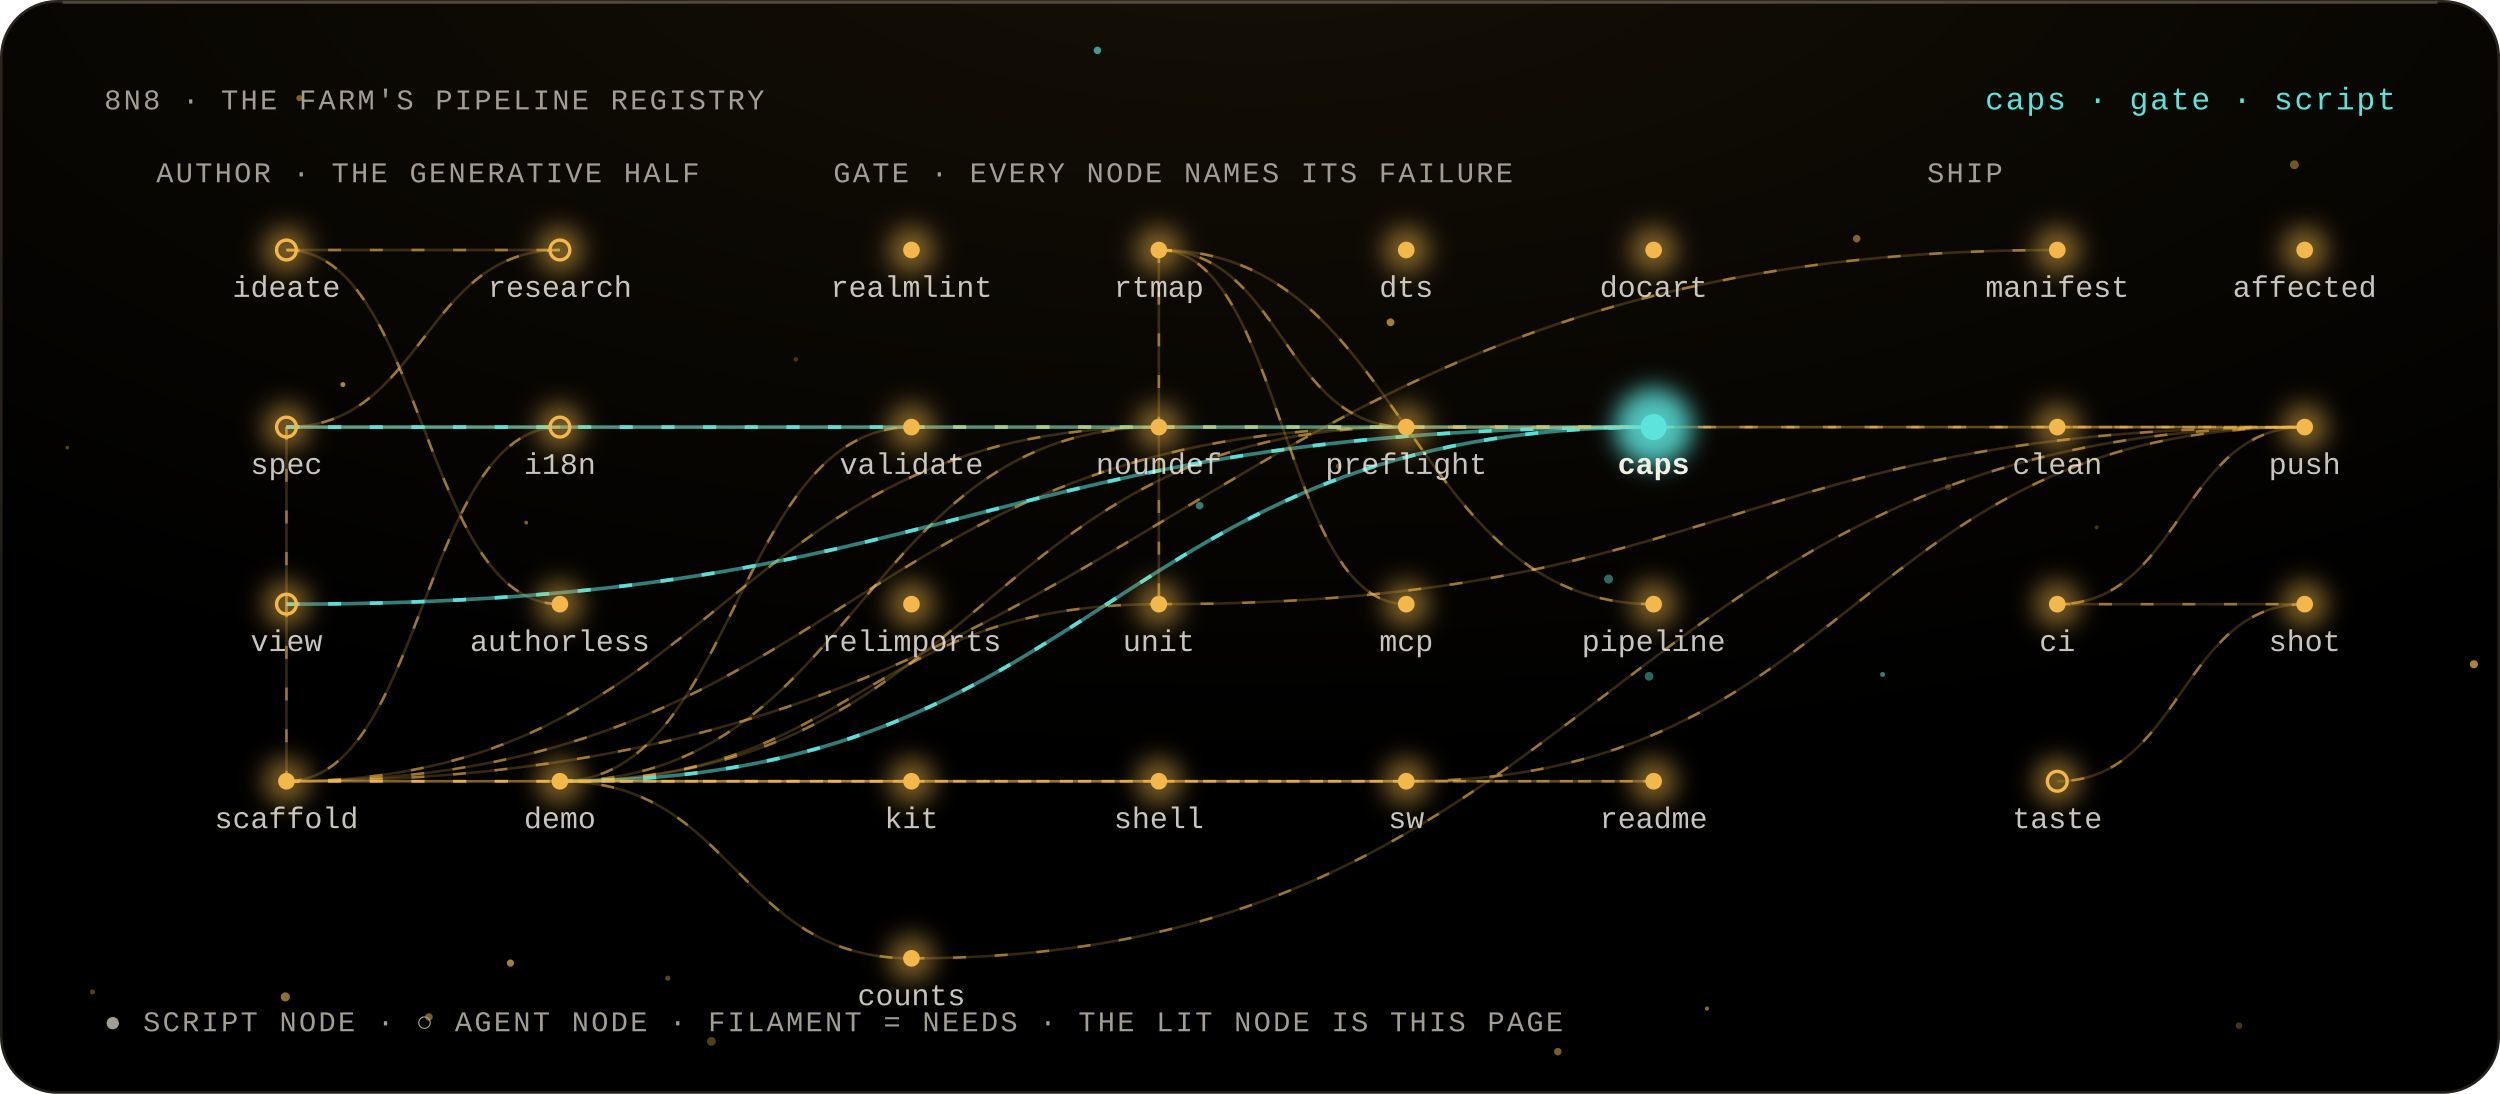
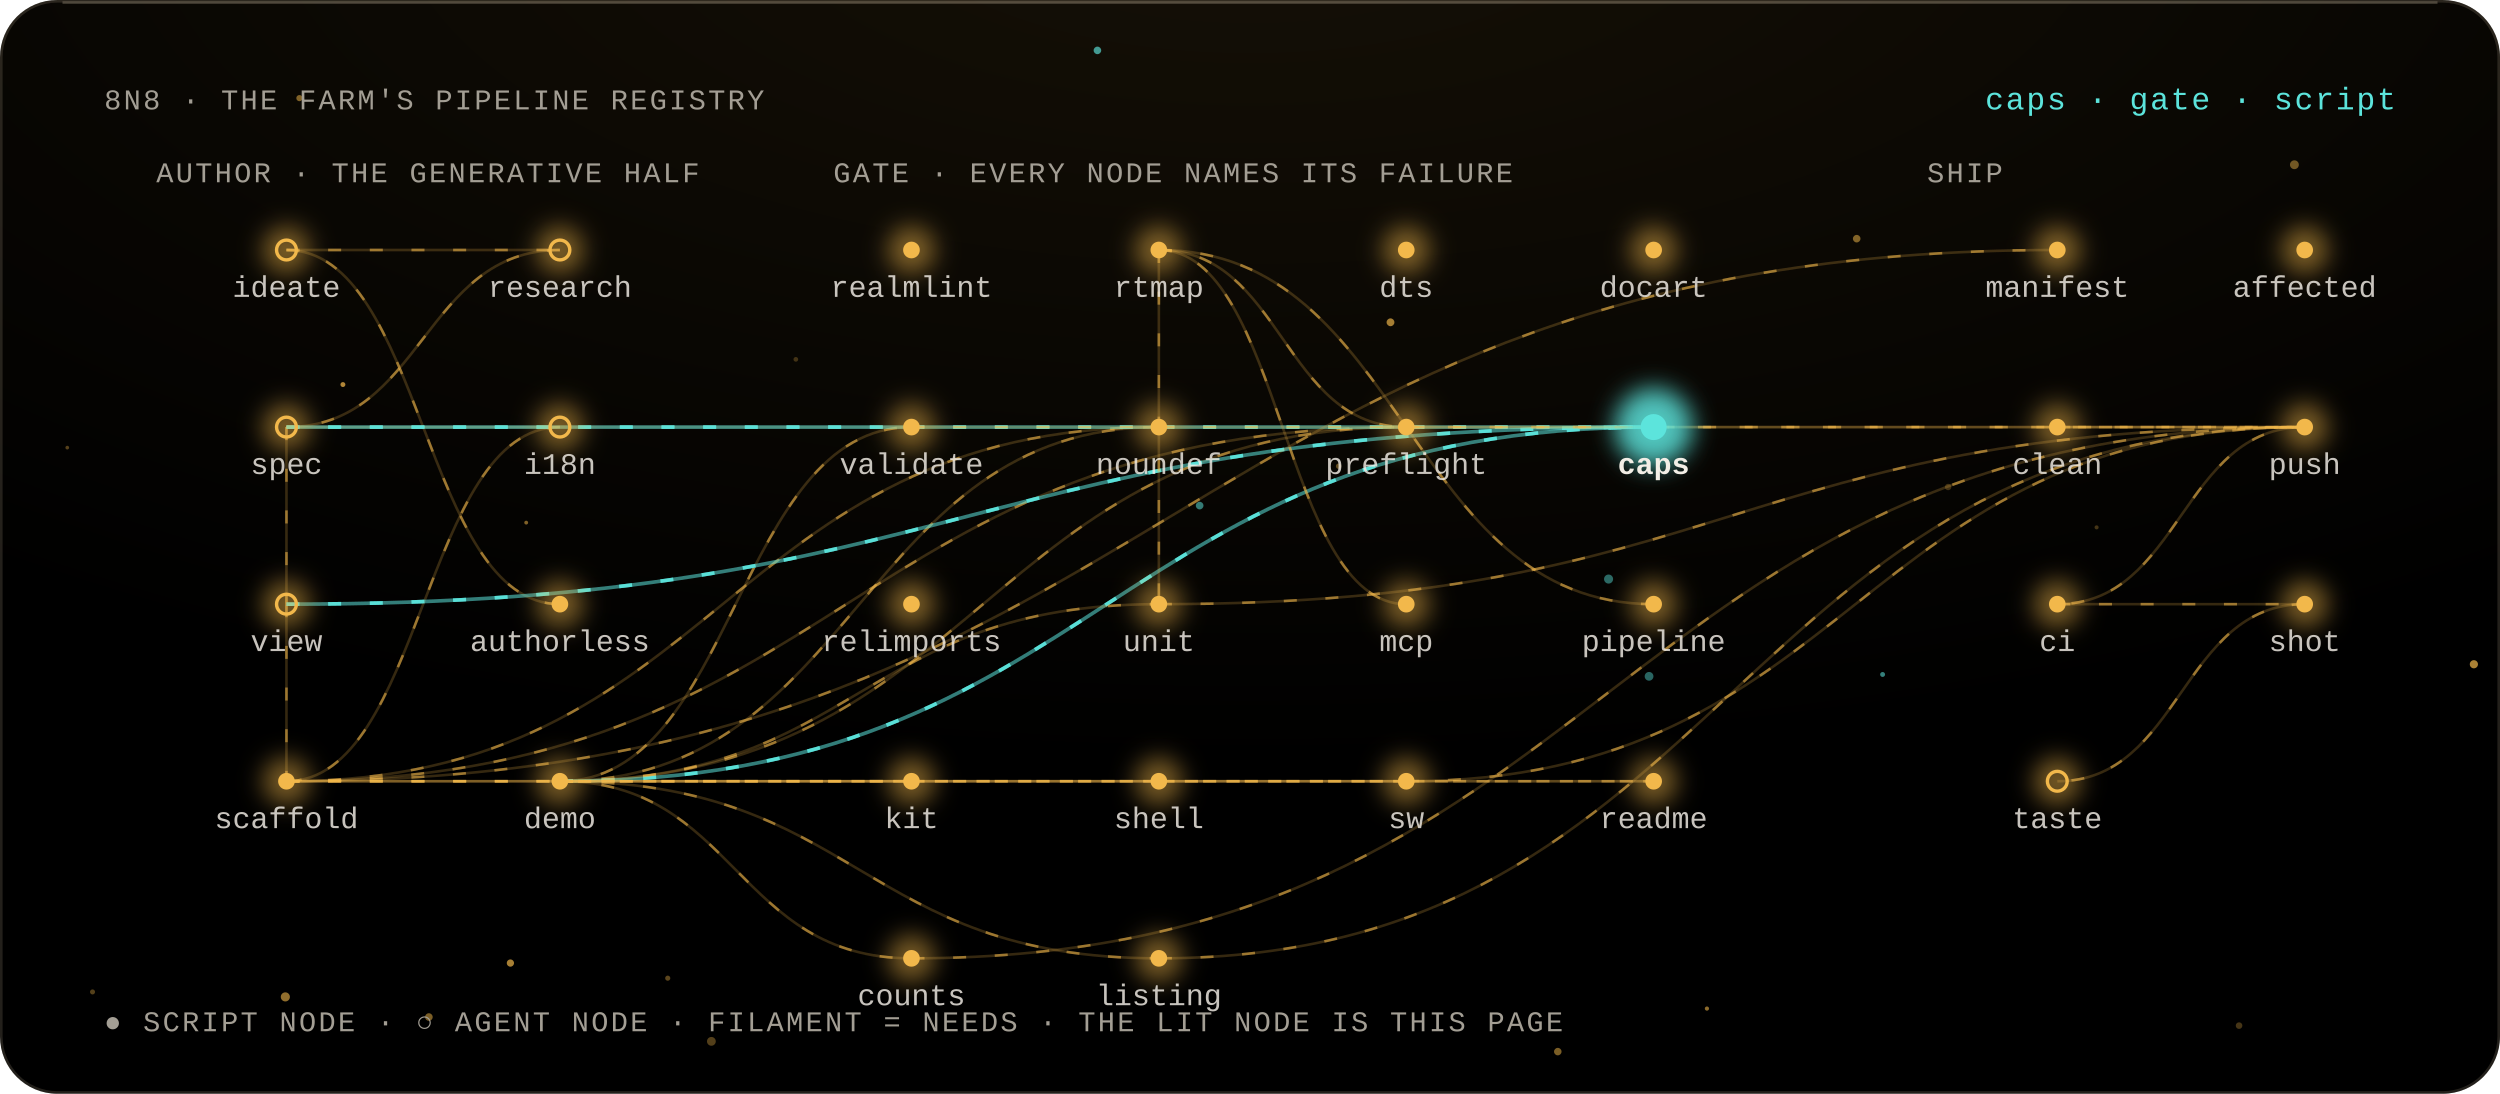
<svg xmlns="http://www.w3.org/2000/svg" viewBox="0 0 960 420" width="960" height="420" role="img" aria-labelledby="t">
  <style>
  text { font-family: 'Geist Mono', ui-monospace, 'Liberation Mono', Menlo, monospace; fill: #F2EEE6; }
  .m { fill: #A39E94; font-size: 11px; letter-spacing: .08em; }
  .l { font-size: 11.5px; }
  .h { font-size: 12px; fill: #5CE4DC; letter-spacing: .06em; }
  .flow { stroke-dasharray: 5 11; animation: flow 3s linear infinite; }
  @keyframes flow { to { stroke-dashoffset: -32; } }
  .breathe { animation: breathe 4.2s ease-in-out infinite; }
  @keyframes breathe { 50% { opacity: .38; } }
  .beat { animation: beat 2.6s ease-in-out infinite; transform-box: fill-box; transform-origin: center; }
  @keyframes beat { 50% { opacity: .55; transform: scale(1.35); } }
  .spin { transform-box: fill-box; transform-origin: center; animation: spin 48s linear infinite; }
  .spin-r { transform-box: fill-box; transform-origin: center; animation: spin 64s linear infinite reverse; }
  @keyframes spin { to { transform: rotate(360deg); } }
  @media (prefers-reduced-motion: reduce) { * { animation: none !important; } }
</style>
  <defs>
    <filter id="bloom" x="-80%" y="-80%" width="260%" height="260%">
      <feGaussianBlur stdDeviation="4.5" />
    </filter>
    <filter id="soft" x="-30%" y="-30%" width="160%" height="160%">
      <feGaussianBlur stdDeviation="1.4" />
    </filter>
    <radialGradient id="key" cx="50%" cy="-10%" r="80%">
      <stop offset="0" stop-color="#F2B84B" stop-opacity=".09" />
      <stop offset="1" stop-color="#F2B84B" stop-opacity="0" />
    </radialGradient>
    <linearGradient id="pair" x1="0" x2="1">
      <stop offset="0" stop-color="#F2B84B" />
      <stop offset="1" stop-color="#5CE4DC" />
    </linearGradient>
  </defs>
  <rect width="960" height="420" rx="22" fill="#000" />
  <rect width="960" height="420" rx="22" fill="url(#key)" />
  <rect x=".5" y=".5" width="959" height="419" rx="21.5" fill="none" stroke="rgba(255,232,196,.14)" />
  <path d="M 24 1 H 936" stroke="rgba(255,238,208,.22)" stroke-width="1" />
  <g>
    <circle cx="460.66" cy="194.15" r="1.47" fill="#5CE4DC" opacity="0.53" class="breathe" style="animation-delay:-2.09s" />
    <circle cx="598.19" cy="403.82" r="1.44" fill="#F2B84B" opacity="0.51" class="breathe" style="animation-delay:-2.44s" />
    <circle cx="655.46" cy="387.29" r="0.81" fill="#F2B84B" opacity="0.58" class="breathe" style="animation-delay:-2.02s" />
    <circle cx="421.41" cy="19.35" r="1.45" fill="#5CE4DC" opacity="0.66" class="breathe" style="animation-delay:-1.8s" />
    <circle cx="748.08" cy="187.01" r="1.23" fill="#F2B84B" opacity="0.25" class="breathe" style="animation-delay:-3.57s" />
    <circle cx="949.97" cy="255.07" r="1.57" fill="#F2B84B" opacity="0.7" class="breathe" style="animation-delay:-0.35s" />
    <circle cx="25.83" cy="171.89" r="0.71" fill="#F2B84B" opacity="0.35" class="breathe" style="animation-delay:-3.85s" />
    <circle cx="633.24" cy="259.71" r="1.68" fill="#5CE4DC" opacity="0.44" class="breathe" style="animation-delay:-2.49s" />
    <circle cx="859.8" cy="393.84" r="1.27" fill="#F2B84B" opacity="0.29" class="breathe" style="animation-delay:-3.76s" />
    <circle cx="617.69" cy="222.36" r="1.74" fill="#5CE4DC" opacity="0.45" class="breathe" style="animation-delay:-3.86s" />
    <circle cx="202.06" cy="200.69" r="0.74" fill="#F2B84B" opacity="0.52" class="breathe" style="animation-delay:-3.27s" />
    <circle cx="35.53" cy="380.9" r="0.97" fill="#F2B84B" opacity="0.35" class="breathe" style="animation-delay:-2.94s" />
    <circle cx="164.69" cy="390.54" r="1.46" fill="#F2B84B" opacity="0.51" class="breathe" style="animation-delay:-1.37s" />
    <circle cx="881.05" cy="63.26" r="1.7" fill="#F2B84B" opacity="0.45" class="breathe" style="animation-delay:-3.56s" />
    <circle cx="533.95" cy="123.76" r="1.5" fill="#F2B84B" opacity="0.67" class="breathe" style="animation-delay:-2.92s" />
    <circle cx="195.99" cy="369.81" r="1.4" fill="#F2B84B" opacity="0.69" class="breathe" style="animation-delay:-1.53s" />
    <circle cx="114.97" cy="37.68" r="1.19" fill="#F2B84B" opacity="0.51" class="breathe" style="animation-delay:-1.48s" />
    <circle cx="712.97" cy="91.65" r="1.45" fill="#F2B84B" opacity="0.52" class="breathe" style="animation-delay:-3.02s" />
    <circle cx="305.6" cy="137.99" r="0.9" fill="#F2B84B" opacity="0.25" class="breathe" style="animation-delay:-4.02s" />
    <circle cx="805.09" cy="202.51" r="0.78" fill="#F2B84B" opacity="0.28" class="breathe" style="animation-delay:-4.17s" />
    <circle cx="273.17" cy="399.88" r="1.69" fill="#F2B84B" opacity="0.34" class="breathe" style="animation-delay:-1.24s" />
    <circle cx="256.41" cy="375.62" r="0.99" fill="#F2B84B" opacity="0.38" class="breathe" style="animation-delay:-3.11s" />
    <circle cx="722.92" cy="259" r="0.95" fill="#5CE4DC" opacity="0.56" class="breathe" style="animation-delay:-1.61s" />
    <circle cx="131.68" cy="147.67" r="0.95" fill="#F2B84B" opacity="0.72" class="breathe" style="animation-delay:-2.57s" />
    <circle cx="109.57" cy="382.81" r="1.75" fill="#F2B84B" opacity="0.6" class="breathe" style="animation-delay:-3.92s" />
    <circle cx="514.02" cy="179.02" r="1.04" fill="#F2B84B" opacity="0.39" class="breathe" style="animation-delay:-3.77s" />
  </g>
  <text x="40" y="42" class="m" text-anchor="start">8N8 · THE FARM'S PIPELINE REGISTRY</text>
  <text x="920" y="42" class="h" text-anchor="end">caps · gate · script</text>
  <text x="60" y="70" class="m" text-anchor="start">AUTHOR · THE GENERATIVE HALF</text>
  <text x="320" y="70" class="m" text-anchor="start">GATE · EVERY NODE NAMES ITS FAILURE</text>
  <text x="740" y="70" class="m" text-anchor="start">SHIP</text>
  <path d="M 110 96 C 162.5 96, 162.5 96, 215 96" fill="none" stroke="#F2B84B" stroke-opacity="0.22" stroke-width="1" />
  <path d="M 110 96 C 162.5 96, 162.5 96, 215 96" fill="none" stroke="#F2B84B" stroke-opacity="0.55" stroke-width="1" class="flow" />
  <path d="M 215 96 C 162.5 96, 162.5 164, 110 164" fill="none" stroke="#F2B84B" stroke-opacity="0.22" stroke-width="1" />
  <path d="M 215 96 C 162.5 96, 162.5 164, 110 164" fill="none" stroke="#F2B84B" stroke-opacity="0.55" stroke-width="1" class="flow" />
  <path d="M 110 164 C 162.5 164, 162.5 164, 215 164" fill="none" stroke="#F2B84B" stroke-opacity="0.22" stroke-width="1" />
  <path d="M 110 164 C 162.5 164, 162.5 164, 215 164" fill="none" stroke="#F2B84B" stroke-opacity="0.55" stroke-width="1" class="flow" />
  <path d="M 110 164 C 110 164, 110 232, 110 232" fill="none" stroke="#F2B84B" stroke-opacity="0.22" stroke-width="1" />
  <path d="M 110 164 C 110 164, 110 232, 110 232" fill="none" stroke="#F2B84B" stroke-opacity="0.55" stroke-width="1" class="flow" />
  <path d="M 110 96 C 162.5 96, 162.5 232, 215 232" fill="none" stroke="#F2B84B" stroke-opacity="0.22" stroke-width="1" />
  <path d="M 110 96 C 162.5 96, 162.5 232, 215 232" fill="none" stroke="#F2B84B" stroke-opacity="0.55" stroke-width="1" class="flow" />
  <path d="M 110 232 C 110 232, 110 300, 110 300" fill="none" stroke="#F2B84B" stroke-opacity="0.22" stroke-width="1" />
  <path d="M 110 232 C 110 232, 110 300, 110 300" fill="none" stroke="#F2B84B" stroke-opacity="0.55" stroke-width="1" class="flow" />
  <path d="M 215 164 C 162.5 164, 162.5 300, 110 300" fill="none" stroke="#F2B84B" stroke-opacity="0.22" stroke-width="1" />
  <path d="M 215 164 C 162.5 164, 162.5 300, 110 300" fill="none" stroke="#F2B84B" stroke-opacity="0.55" stroke-width="1" class="flow" />
  <path d="M 110 164 C 230 164, 230 164, 350 164" fill="none" stroke="#F2B84B" stroke-opacity="0.22" stroke-width="1" />
  <path d="M 110 164 C 230 164, 230 164, 350 164" fill="none" stroke="#F2B84B" stroke-opacity="0.55" stroke-width="1" class="flow" />
  <path d="M 215 300 C 282.5 300, 282.5 164, 350 164" fill="none" stroke="#F2B84B" stroke-opacity="0.22" stroke-width="1" />
  <path d="M 215 300 C 282.5 300, 282.5 164, 350 164" fill="none" stroke="#F2B84B" stroke-opacity="0.55" stroke-width="1" class="flow" />
  <path d="M 110 300 C 277.5 300, 277.5 164, 445 164" fill="none" stroke="#F2B84B" stroke-opacity="0.22" stroke-width="1" />
  <path d="M 110 300 C 277.5 300, 277.5 164, 445 164" fill="none" stroke="#F2B84B" stroke-opacity="0.55" stroke-width="1" class="flow" />
  <path d="M 215 300 C 330 300, 330 164, 445 164" fill="none" stroke="#F2B84B" stroke-opacity="0.22" stroke-width="1" />
  <path d="M 215 300 C 330 300, 330 164, 445 164" fill="none" stroke="#F2B84B" stroke-opacity="0.55" stroke-width="1" class="flow" />
  <path d="M 110 300 C 325 300, 325 164, 540 164" fill="none" stroke="#F2B84B" stroke-opacity="0.22" stroke-width="1" />
  <path d="M 110 300 C 325 300, 325 164, 540 164" fill="none" stroke="#F2B84B" stroke-opacity="0.55" stroke-width="1" class="flow" />
  <path d="M 215 300 C 377.5 300, 377.5 164, 540 164" fill="none" stroke="#F2B84B" stroke-opacity="0.22" stroke-width="1" />
  <path d="M 215 300 C 377.5 300, 377.5 164, 540 164" fill="none" stroke="#F2B84B" stroke-opacity="0.55" stroke-width="1" class="flow" />
  <path d="M 445 96 C 492.5 96, 492.5 164, 540 164" fill="none" stroke="#F2B84B" stroke-opacity="0.22" stroke-width="1" />
  <path d="M 445 96 C 492.5 96, 492.5 164, 540 164" fill="none" stroke="#F2B84B" stroke-opacity="0.55" stroke-width="1" class="flow" />
  <path d="M 110 164 C 372.5 164, 372.5 164, 635 164" fill="none" stroke="#5CE4DC" stroke-opacity="0.55" stroke-width="1.4" />
  <path d="M 110 164 C 372.5 164, 372.5 164, 635 164" fill="none" stroke="#5CE4DC" stroke-opacity="0.95" stroke-width="1.4" class="flow" />
  <path d="M 110 232 C 372.5 232, 372.5 164, 635 164" fill="none" stroke="#5CE4DC" stroke-opacity="0.55" stroke-width="1.4" />
  <path d="M 110 232 C 372.5 232, 372.5 164, 635 164" fill="none" stroke="#5CE4DC" stroke-opacity="0.95" stroke-width="1.4" class="flow" />
  <path d="M 215 300 C 425 300, 425 164, 635 164" fill="none" stroke="#5CE4DC" stroke-opacity="0.55" stroke-width="1.4" />
  <path d="M 215 300 C 425 300, 425 164, 635 164" fill="none" stroke="#5CE4DC" stroke-opacity="0.95" stroke-width="1.4" class="flow" />
  <path d="M 215 300 C 330 300, 330 232, 445 232" fill="none" stroke="#F2B84B" stroke-opacity="0.22" stroke-width="1" />
  <path d="M 215 300 C 330 300, 330 232, 445 232" fill="none" stroke="#F2B84B" stroke-opacity="0.55" stroke-width="1" class="flow" />
  <path d="M 445 96 C 445 96, 445 232, 445 232" fill="none" stroke="#F2B84B" stroke-opacity="0.22" stroke-width="1" />
  <path d="M 445 96 C 445 96, 445 232, 445 232" fill="none" stroke="#F2B84B" stroke-opacity="0.55" stroke-width="1" class="flow" />
  <path d="M 445 96 C 492.5 96, 492.5 232, 540 232" fill="none" stroke="#F2B84B" stroke-opacity="0.22" stroke-width="1" />
  <path d="M 445 96 C 492.5 96, 492.5 232, 540 232" fill="none" stroke="#F2B84B" stroke-opacity="0.55" stroke-width="1" class="flow" />
  <path d="M 445 96 C 540 96, 540 232, 635 232" fill="none" stroke="#F2B84B" stroke-opacity="0.22" stroke-width="1" />
  <path d="M 445 96 C 540 96, 540 232, 635 232" fill="none" stroke="#F2B84B" stroke-opacity="0.55" stroke-width="1" class="flow" />
  <path d="M 110 300 C 230 300, 230 300, 350 300" fill="none" stroke="#F2B84B" stroke-opacity="0.22" stroke-width="1" />
  <path d="M 110 300 C 230 300, 230 300, 350 300" fill="none" stroke="#F2B84B" stroke-opacity="0.55" stroke-width="1" class="flow" />
  <path d="M 110 300 C 325 300, 325 300, 540 300" fill="none" stroke="#F2B84B" stroke-opacity="0.22" stroke-width="1" />
  <path d="M 110 300 C 325 300, 325 300, 540 300" fill="none" stroke="#F2B84B" stroke-opacity="0.55" stroke-width="1" class="flow" />
  <path d="M 215 300 C 377.5 300, 377.5 300, 540 300" fill="none" stroke="#F2B84B" stroke-opacity="0.22" stroke-width="1" />
  <path d="M 215 300 C 377.5 300, 377.5 300, 540 300" fill="none" stroke="#F2B84B" stroke-opacity="0.55" stroke-width="1" class="flow" />
  <path d="M 110 300 C 372.5 300, 372.5 300, 635 300" fill="none" stroke="#F2B84B" stroke-opacity="0.22" stroke-width="1" />
  <path d="M 110 300 C 372.5 300, 372.5 300, 635 300" fill="none" stroke="#F2B84B" stroke-opacity="0.55" stroke-width="1" class="flow" />
  <path d="M 215 300 C 425 300, 425 300, 635 300" fill="none" stroke="#F2B84B" stroke-opacity="0.22" stroke-width="1" />
  <path d="M 215 300 C 425 300, 425 300, 635 300" fill="none" stroke="#F2B84B" stroke-opacity="0.55" stroke-width="1" class="flow" />
  <path d="M 215 300 C 282.5 300, 282.5 368, 350 368" fill="none" stroke="#F2B84B" stroke-opacity="0.22" stroke-width="1" />
  <path d="M 215 300 C 282.5 300, 282.5 368, 350 368" fill="none" stroke="#F2B84B" stroke-opacity="0.55" stroke-width="1" class="flow" />
+   <path d="M 215 300 C 330 300, 330 368, 445 368" fill="none" stroke="#F2B84B" stroke-opacity="0.22" stroke-width="1" />
+   <path d="M 215 300 C 330 300, 330 368, 445 368" fill="none" stroke="#F2B84B" stroke-opacity="0.55" stroke-width="1" class="flow" />
  <path d="M 110 300 C 450 300, 450 96, 790 96" fill="none" stroke="#F2B84B" stroke-opacity="0.22" stroke-width="1" />
  <path d="M 110 300 C 450 300, 450 96, 790 96" fill="none" stroke="#F2B84B" stroke-opacity="0.55" stroke-width="1" class="flow" />
  <path d="M 350 164 C 617.5 164, 617.5 164, 885 164" fill="none" stroke="#F2B84B" stroke-opacity="0.22" stroke-width="1" />
  <path d="M 350 164 C 617.5 164, 617.5 164, 885 164" fill="none" stroke="#F2B84B" stroke-opacity="0.55" stroke-width="1" class="flow" />
  <path d="M 540 164 C 712.5 164, 712.5 164, 885 164" fill="none" stroke="#F2B84B" stroke-opacity="0.22" stroke-width="1" />
  <path d="M 540 164 C 712.5 164, 712.5 164, 885 164" fill="none" stroke="#F2B84B" stroke-opacity="0.55" stroke-width="1" class="flow" />
  <path d="M 445 232 C 665 232, 665 164, 885 164" fill="none" stroke="#F2B84B" stroke-opacity="0.22" stroke-width="1" />
  <path d="M 445 232 C 665 232, 665 164, 885 164" fill="none" stroke="#F2B84B" stroke-opacity="0.55" stroke-width="1" class="flow" />
  <path d="M 540 300 C 712.5 300, 712.5 164, 885 164" fill="none" stroke="#F2B84B" stroke-opacity="0.22" stroke-width="1" />
  <path d="M 540 300 C 712.5 300, 712.5 164, 885 164" fill="none" stroke="#F2B84B" stroke-opacity="0.55" stroke-width="1" class="flow" />
  <path d="M 350 368 C 617.5 368, 617.5 164, 885 164" fill="none" stroke="#F2B84B" stroke-opacity="0.22" stroke-width="1" />
  <path d="M 350 368 C 617.5 368, 617.5 164, 885 164" fill="none" stroke="#F2B84B" stroke-opacity="0.55" stroke-width="1" class="flow" />
+   <path d="M 445 368 C 665 368, 665 164, 885 164" fill="none" stroke="#F2B84B" stroke-opacity="0.22" stroke-width="1" />
+   <path d="M 445 368 C 665 368, 665 164, 885 164" fill="none" stroke="#F2B84B" stroke-opacity="0.55" stroke-width="1" class="flow" />
  <path d="M 790 164 C 837.5 164, 837.5 164, 885 164" fill="none" stroke="#F2B84B" stroke-opacity="0.22" stroke-width="1" />
  <path d="M 790 164 C 837.5 164, 837.5 164, 885 164" fill="none" stroke="#F2B84B" stroke-opacity="0.55" stroke-width="1" class="flow" />
  <path d="M 885 164 C 837.5 164, 837.5 232, 790 232" fill="none" stroke="#F2B84B" stroke-opacity="0.22" stroke-width="1" />
  <path d="M 885 164 C 837.5 164, 837.5 232, 790 232" fill="none" stroke="#F2B84B" stroke-opacity="0.55" stroke-width="1" class="flow" />
  <path d="M 790 232 C 837.5 232, 837.5 232, 885 232" fill="none" stroke="#F2B84B" stroke-opacity="0.22" stroke-width="1" />
  <path d="M 790 232 C 837.5 232, 837.5 232, 885 232" fill="none" stroke="#F2B84B" stroke-opacity="0.55" stroke-width="1" class="flow" />
  <path d="M 885 232 C 837.5 232, 837.5 300, 790 300" fill="none" stroke="#F2B84B" stroke-opacity="0.22" stroke-width="1" />
  <path d="M 885 232 C 837.5 232, 837.5 300, 790 300" fill="none" stroke="#F2B84B" stroke-opacity="0.55" stroke-width="1" class="flow" />
  <g>
    <circle cx="110" cy="96" r="9" fill="#F2B84B" opacity="0.5" filter="url(#bloom)" class="breathe" style="animation-delay:-0.17s" />
    <circle cx="110" cy="96" r="3.8" fill="none" stroke="#F2B84B" stroke-width="1.3" />
  </g>
  <text x="110" y="114" class="l" text-anchor="middle" fill="#F2EEE6" fill-opacity=".82">ideate</text>
  <g>
    <circle cx="215" cy="96" r="9" fill="#F2B84B" opacity="0.5" filter="url(#bloom)" class="breathe" style="animation-delay:-2.82s" />
    <circle cx="215" cy="96" r="3.8" fill="none" stroke="#F2B84B" stroke-width="1.3" />
  </g>
  <text x="215" y="114" class="l" text-anchor="middle" fill="#F2EEE6" fill-opacity=".82">research</text>
  <g>
    <circle cx="110" cy="164" r="9" fill="#F2B84B" opacity="0.5" filter="url(#bloom)" class="breathe" style="animation-delay:-1.92s" />
    <circle cx="110" cy="164" r="3.8" fill="none" stroke="#F2B84B" stroke-width="1.3" />
  </g>
  <text x="110" y="182" class="l" text-anchor="middle" fill="#F2EEE6" fill-opacity=".82">spec</text>
  <g>
    <circle cx="215" cy="164" r="9" fill="#F2B84B" opacity="0.5" filter="url(#bloom)" class="breathe" style="animation-delay:-1.85s" />
    <circle cx="215" cy="164" r="3.8" fill="none" stroke="#F2B84B" stroke-width="1.3" />
  </g>
  <text x="215" y="182" class="l" text-anchor="middle" fill="#F2EEE6" fill-opacity=".82">i18n</text>
  <g>
    <circle cx="110" cy="232" r="9" fill="#F2B84B" opacity="0.5" filter="url(#bloom)" class="breathe" style="animation-delay:-2.27s" />
    <circle cx="110" cy="232" r="3.8" fill="none" stroke="#F2B84B" stroke-width="1.3" />
  </g>
  <text x="110" y="250" class="l" text-anchor="middle" fill="#F2EEE6" fill-opacity=".82">view</text>
  <g>
    <circle cx="215" cy="232" r="9" fill="#F2B84B" opacity="0.5" filter="url(#bloom)" class="breathe" style="animation-delay:-1.99s" />
    <circle cx="215" cy="232" r="3.2" fill="#F2B84B" />
  </g>
  <text x="215" y="250" class="l" text-anchor="middle" fill="#F2EEE6" fill-opacity=".82">authorless</text>
  <g>
    <circle cx="110" cy="300" r="9" fill="#F2B84B" opacity="0.5" filter="url(#bloom)" class="breathe" style="animation-delay:-3.06s" />
    <circle cx="110" cy="300" r="3.2" fill="#F2B84B" />
  </g>
  <text x="110" y="318" class="l" text-anchor="middle" fill="#F2EEE6" fill-opacity=".82">scaffold</text>
  <g>
    <circle cx="215" cy="300" r="9" fill="#F2B84B" opacity="0.5" filter="url(#bloom)" class="breathe" style="animation-delay:-2.71s" />
    <circle cx="215" cy="300" r="3.2" fill="#F2B84B" />
  </g>
  <text x="215" y="318" class="l" text-anchor="middle" fill="#F2EEE6" fill-opacity=".82">demo</text>
  <g>
    <circle cx="350" cy="96" r="9" fill="#F2B84B" opacity="0.5" filter="url(#bloom)" class="breathe" style="animation-delay:-2.49s" />
    <circle cx="350" cy="96" r="3.2" fill="#F2B84B" />
  </g>
  <text x="350" y="114" class="l" text-anchor="middle" fill="#F2EEE6" fill-opacity=".82">realmlint</text>
  <g>
    <circle cx="445" cy="96" r="9" fill="#F2B84B" opacity="0.5" filter="url(#bloom)" class="breathe" style="animation-delay:-3.85s" />
    <circle cx="445" cy="96" r="3.2" fill="#F2B84B" />
  </g>
  <text x="445" y="114" class="l" text-anchor="middle" fill="#F2EEE6" fill-opacity=".82">rtmap</text>
  <g>
    <circle cx="540" cy="96" r="9" fill="#F2B84B" opacity="0.5" filter="url(#bloom)" class="breathe" style="animation-delay:-2.06s" />
    <circle cx="540" cy="96" r="3.2" fill="#F2B84B" />
  </g>
  <text x="540" y="114" class="l" text-anchor="middle" fill="#F2EEE6" fill-opacity=".82">dts</text>
  <g>
    <circle cx="635" cy="96" r="9" fill="#F2B84B" opacity="0.5" filter="url(#bloom)" class="breathe" style="animation-delay:-2.33s" />
    <circle cx="635" cy="96" r="3.2" fill="#F2B84B" />
  </g>
  <text x="635" y="114" class="l" text-anchor="middle" fill="#F2EEE6" fill-opacity=".82">docart</text>
  <g>
    <circle cx="350" cy="164" r="9" fill="#F2B84B" opacity="0.5" filter="url(#bloom)" class="breathe" style="animation-delay:-1.4s" />
    <circle cx="350" cy="164" r="3.2" fill="#F2B84B" />
  </g>
  <text x="350" y="182" class="l" text-anchor="middle" fill="#F2EEE6" fill-opacity=".82">validate</text>
  <g>
    <circle cx="445" cy="164" r="9" fill="#F2B84B" opacity="0.5" filter="url(#bloom)" class="breathe" style="animation-delay:-0.41s" />
    <circle cx="445" cy="164" r="3.2" fill="#F2B84B" />
  </g>
  <text x="445" y="182" class="l" text-anchor="middle" fill="#F2EEE6" fill-opacity=".82">noundef</text>
  <g>
    <circle cx="540" cy="164" r="9" fill="#F2B84B" opacity="0.5" filter="url(#bloom)" class="breathe" style="animation-delay:-2.73s" />
    <circle cx="540" cy="164" r="3.2" fill="#F2B84B" />
  </g>
  <text x="540" y="182" class="l" text-anchor="middle" fill="#F2EEE6" fill-opacity=".82">preflight</text>
  <g>
    <circle cx="635" cy="164" r="15" fill="#5CE4DC" opacity="0.85" filter="url(#bloom)" class="beat" style="animation-delay:-3.69s" />
    <circle cx="635" cy="164" r="5" fill="#5CE4DC" />
  </g>
  <text x="635" y="182" class="l" text-anchor="middle" fill="#5CE4DC" font-weight="700">caps</text>
  <g>
    <circle cx="350" cy="232" r="9" fill="#F2B84B" opacity="0.5" filter="url(#bloom)" class="breathe" style="animation-delay:-2.62s" />
    <circle cx="350" cy="232" r="3.2" fill="#F2B84B" />
  </g>
  <text x="350" y="250" class="l" text-anchor="middle" fill="#F2EEE6" fill-opacity=".82">relimports</text>
  <g>
    <circle cx="445" cy="232" r="9" fill="#F2B84B" opacity="0.5" filter="url(#bloom)" class="breathe" style="animation-delay:-1.92s" />
    <circle cx="445" cy="232" r="3.2" fill="#F2B84B" />
  </g>
  <text x="445" y="250" class="l" text-anchor="middle" fill="#F2EEE6" fill-opacity=".82">unit</text>
  <g>
    <circle cx="540" cy="232" r="9" fill="#F2B84B" opacity="0.5" filter="url(#bloom)" class="breathe" style="animation-delay:-0.46s" />
    <circle cx="540" cy="232" r="3.2" fill="#F2B84B" />
  </g>
  <text x="540" y="250" class="l" text-anchor="middle" fill="#F2EEE6" fill-opacity=".82">mcp</text>
  <g>
    <circle cx="635" cy="232" r="9" fill="#F2B84B" opacity="0.5" filter="url(#bloom)" class="breathe" style="animation-delay:-2.74s" />
    <circle cx="635" cy="232" r="3.2" fill="#F2B84B" />
  </g>
  <text x="635" y="250" class="l" text-anchor="middle" fill="#F2EEE6" fill-opacity=".82">pipeline</text>
  <g>
    <circle cx="350" cy="300" r="9" fill="#F2B84B" opacity="0.5" filter="url(#bloom)" class="breathe" style="animation-delay:-1.76s" />
    <circle cx="350" cy="300" r="3.2" fill="#F2B84B" />
  </g>
  <text x="350" y="318" class="l" text-anchor="middle" fill="#F2EEE6" fill-opacity=".82">kit</text>
  <g>
    <circle cx="445" cy="300" r="9" fill="#F2B84B" opacity="0.5" filter="url(#bloom)" class="breathe" style="animation-delay:-0.18s" />
    <circle cx="445" cy="300" r="3.2" fill="#F2B84B" />
  </g>
  <text x="445" y="318" class="l" text-anchor="middle" fill="#F2EEE6" fill-opacity=".82">shell</text>
  <g>
    <circle cx="540" cy="300" r="9" fill="#F2B84B" opacity="0.5" filter="url(#bloom)" class="breathe" style="animation-delay:-3.27s" />
    <circle cx="540" cy="300" r="3.2" fill="#F2B84B" />
  </g>
  <text x="540" y="318" class="l" text-anchor="middle" fill="#F2EEE6" fill-opacity=".82">sw</text>
  <g>
    <circle cx="635" cy="300" r="9" fill="#F2B84B" opacity="0.5" filter="url(#bloom)" class="breathe" style="animation-delay:-1.71s" />
    <circle cx="635" cy="300" r="3.2" fill="#F2B84B" />
  </g>
  <text x="635" y="318" class="l" text-anchor="middle" fill="#F2EEE6" fill-opacity=".82">readme</text>
  <g>
    <circle cx="350" cy="368" r="9" fill="#F2B84B" opacity="0.5" filter="url(#bloom)" class="breathe" style="animation-delay:-3.12s" />
    <circle cx="350" cy="368" r="3.2" fill="#F2B84B" />
  </g>
  <text x="350" y="386" class="l" text-anchor="middle" fill="#F2EEE6" fill-opacity=".82">counts</text>
  <g>
-     <circle cx="790" cy="96" r="9" fill="#F2B84B" opacity="0.5" filter="url(#bloom)" class="breathe" style="animation-delay:-1.93s" />
+     <circle cx="445" cy="368" r="9" fill="#F2B84B" opacity="0.5" filter="url(#bloom)" class="breathe" style="animation-delay:-1.93s" />
+     <circle cx="445" cy="368" r="3.2" fill="#F2B84B" />
+   </g>
+   <text x="445" y="386" class="l" text-anchor="middle" fill="#F2EEE6" fill-opacity=".82">listing</text>
+   <g>
+     <circle cx="790" cy="96" r="9" fill="#F2B84B" opacity="0.5" filter="url(#bloom)" class="breathe" style="animation-delay:-3.12s" />
    <circle cx="790" cy="96" r="3.2" fill="#F2B84B" />
  </g>
  <text x="790" y="114" class="l" text-anchor="middle" fill="#F2EEE6" fill-opacity=".82">manifest</text>
  <g>
-     <circle cx="885" cy="96" r="9" fill="#F2B84B" opacity="0.5" filter="url(#bloom)" class="breathe" style="animation-delay:-3.12s" />
+     <circle cx="885" cy="96" r="9" fill="#F2B84B" opacity="0.5" filter="url(#bloom)" class="breathe" style="animation-delay:-1.78s" />
    <circle cx="885" cy="96" r="3.2" fill="#F2B84B" />
  </g>
  <text x="885" y="114" class="l" text-anchor="middle" fill="#F2EEE6" fill-opacity=".82">affected</text>
  <g>
-     <circle cx="790" cy="164" r="9" fill="#F2B84B" opacity="0.5" filter="url(#bloom)" class="breathe" style="animation-delay:-1.78s" />
+     <circle cx="790" cy="164" r="9" fill="#F2B84B" opacity="0.5" filter="url(#bloom)" class="breathe" style="animation-delay:-0.02s" />
    <circle cx="790" cy="164" r="3.2" fill="#F2B84B" />
  </g>
  <text x="790" y="182" class="l" text-anchor="middle" fill="#F2EEE6" fill-opacity=".82">clean</text>
  <g>
-     <circle cx="885" cy="164" r="9" fill="#F2B84B" opacity="0.5" filter="url(#bloom)" class="breathe" style="animation-delay:-0.02s" />
+     <circle cx="885" cy="164" r="9" fill="#F2B84B" opacity="0.5" filter="url(#bloom)" class="breathe" style="animation-delay:-3.4s" />
    <circle cx="885" cy="164" r="3.2" fill="#F2B84B" />
  </g>
  <text x="885" y="182" class="l" text-anchor="middle" fill="#F2EEE6" fill-opacity=".82">push</text>
  <g>
-     <circle cx="790" cy="232" r="9" fill="#F2B84B" opacity="0.5" filter="url(#bloom)" class="breathe" style="animation-delay:-3.4s" />
+     <circle cx="790" cy="232" r="9" fill="#F2B84B" opacity="0.5" filter="url(#bloom)" class="breathe" style="animation-delay:-1.69s" />
    <circle cx="790" cy="232" r="3.2" fill="#F2B84B" />
  </g>
  <text x="790" y="250" class="l" text-anchor="middle" fill="#F2EEE6" fill-opacity=".82">ci</text>
  <g>
-     <circle cx="885" cy="232" r="9" fill="#F2B84B" opacity="0.5" filter="url(#bloom)" class="breathe" style="animation-delay:-1.69s" />
+     <circle cx="885" cy="232" r="9" fill="#F2B84B" opacity="0.5" filter="url(#bloom)" class="breathe" style="animation-delay:-3.17s" />
    <circle cx="885" cy="232" r="3.2" fill="#F2B84B" />
  </g>
  <text x="885" y="250" class="l" text-anchor="middle" fill="#F2EEE6" fill-opacity=".82">shot</text>
  <g>
-     <circle cx="790" cy="300" r="9" fill="#F2B84B" opacity="0.5" filter="url(#bloom)" class="breathe" style="animation-delay:-3.17s" />
+     <circle cx="790" cy="300" r="9" fill="#F2B84B" opacity="0.5" filter="url(#bloom)" class="breathe" style="animation-delay:-3.96s" />
    <circle cx="790" cy="300" r="3.8" fill="none" stroke="#F2B84B" stroke-width="1.3" />
  </g>
  <text x="790" y="318" class="l" text-anchor="middle" fill="#F2EEE6" fill-opacity=".82">taste</text>
  <text x="40" y="396" class="m" text-anchor="start">● SCRIPT NODE  ·  ○ AGENT NODE  ·  FILAMENT = NEEDS  ·  THE LIT NODE IS THIS PAGE</text>
</svg>
